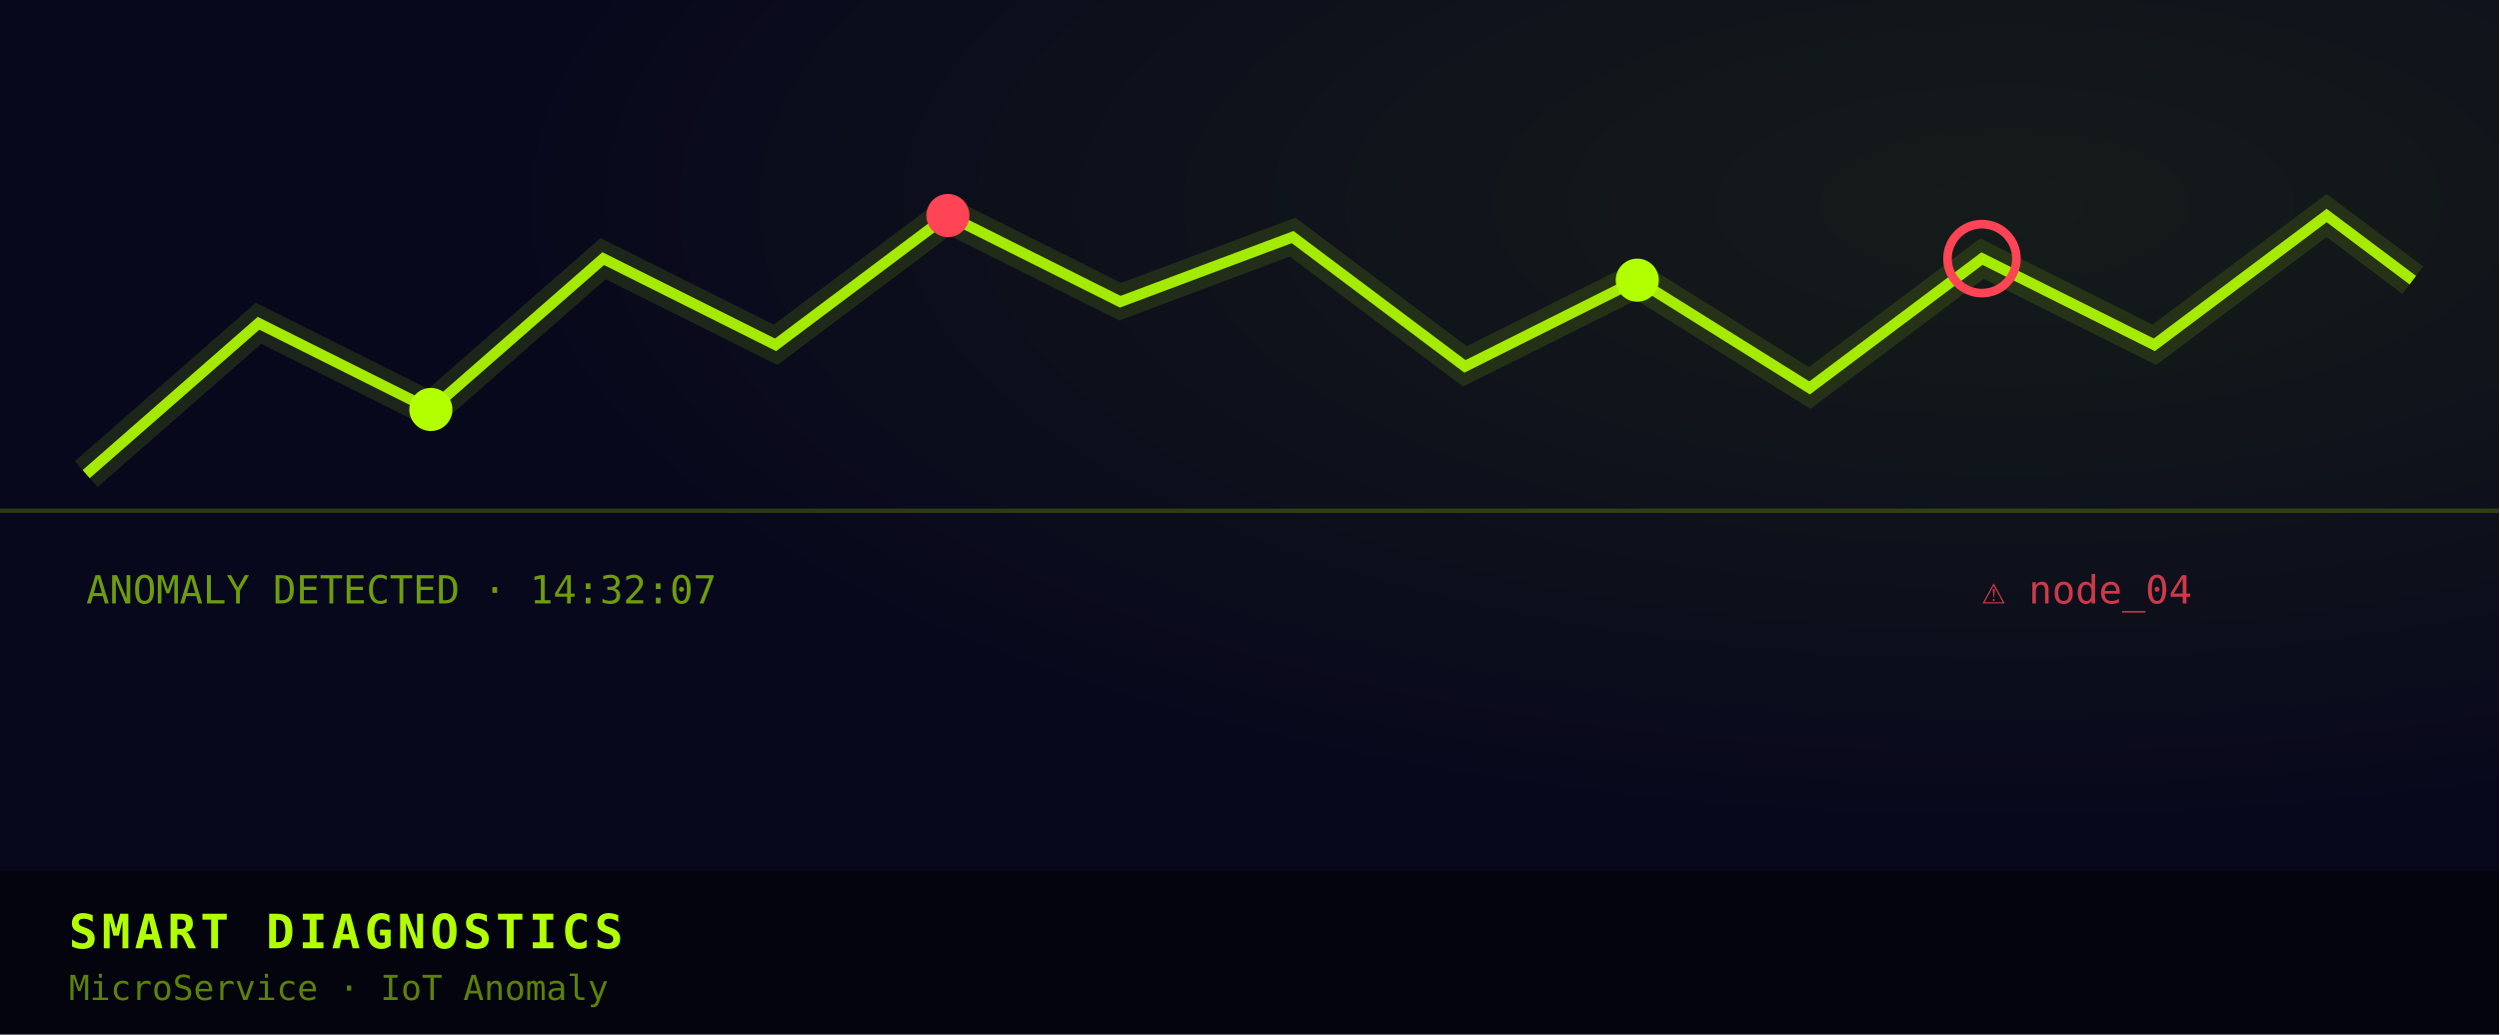
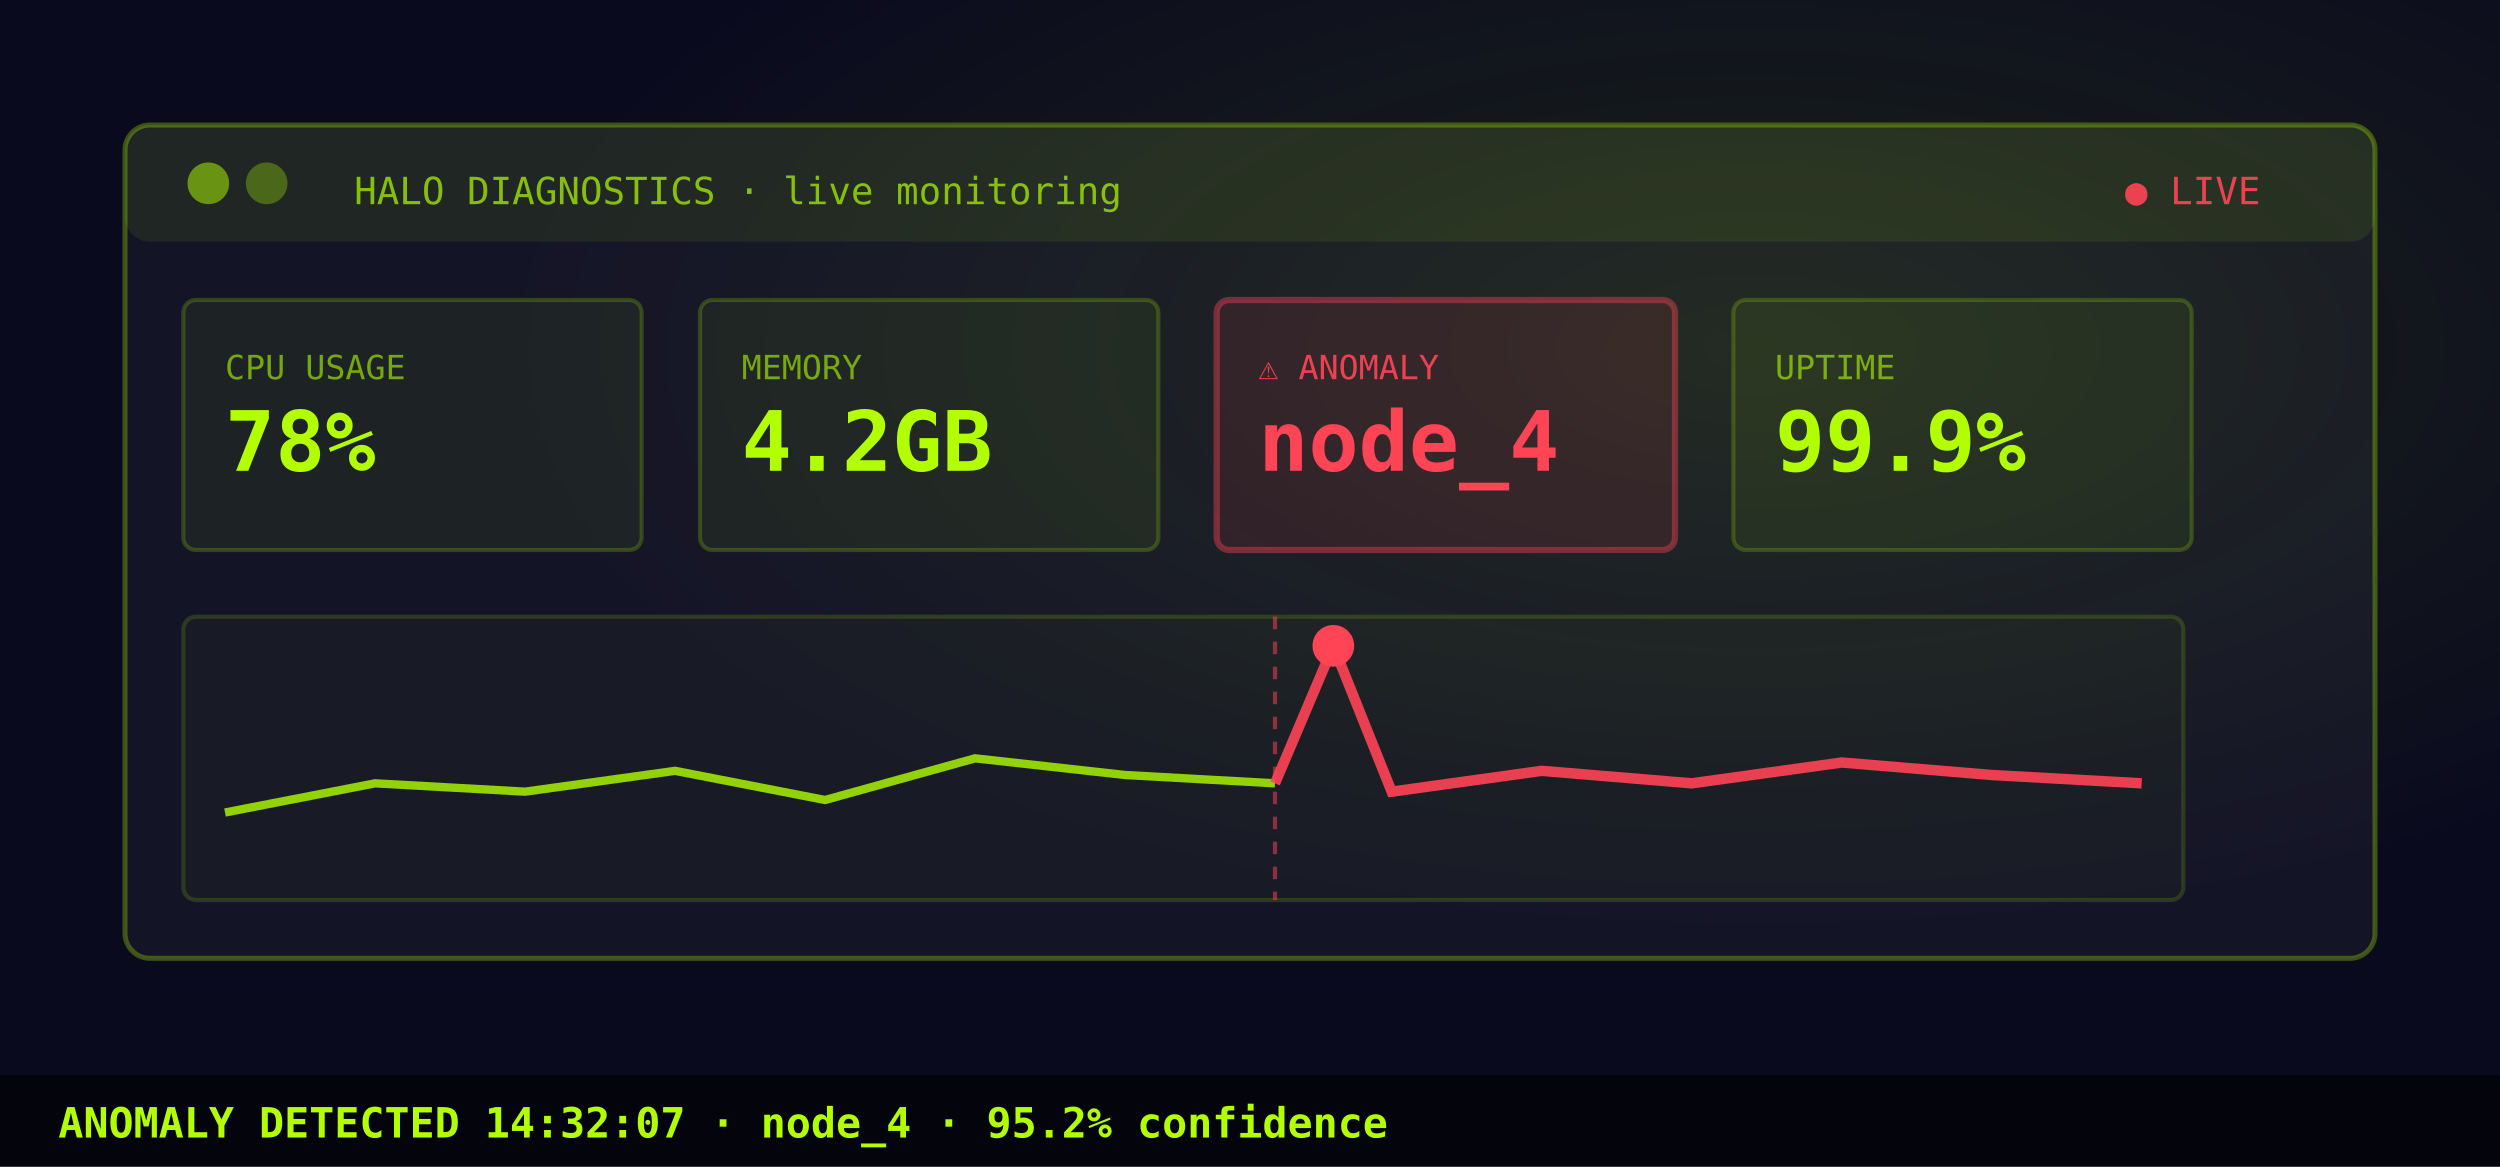
- <svg xmlns="http://www.w3.org/2000/svg" width="580" height="240" viewBox="0 0 580 240">
-   <rect width="580" height="240" fill="#08081c" />
-   <rect width="580" height="240" fill="url(#g_smart-diag)" />
+ <svg xmlns="http://www.w3.org/2000/svg" width="600" height="280" viewBox="0 0 600 280">
+   <rect width="600" height="280" fill="#0a0a1e" />
  <defs>
-     <radialGradient id="g_smart-diag" cx="80%" cy="20%" r="60%">
-       <stop offset="0%" stop-color="#B2FF00" stop-opacity="0.08" />
+     <radialGradient id="gd" cx="70%" cy="30%" r="50%">
+       <stop offset="0%" stop-color="#B2FF00" stop-opacity="0.1" />
      <stop offset="100%" stop-color="#B2FF00" stop-opacity="0" />
    </radialGradient>
  </defs>
-   <g transform="translate(0, 30)">
-     <polyline points="20,80 60,45 100,65 140,30 180,50 220,20 260,40 300,25 340,55 380,35 420,60 460,30 500,50 540,20 560,35" fill="none" stroke="#B2FF00" stroke-width="2.5" opacity="0.9" />
-     <polyline points="20,80 60,45 100,65 140,30 180,50 220,20 260,40 300,25 340,55 380,35 420,60 460,30 500,50 540,20 560,35" fill="none" stroke="#B2FF00" stroke-width="8" opacity="0.12" />
-     <circle cx="100" cy="65" r="5" fill="#B2FF00" />
-     <circle cx="220" cy="20" r="5" fill="#ff4455" />
-     <circle cx="380" cy="35" r="5" fill="#B2FF00" />
-     <circle cx="460" cy="30" r="8" fill="none" stroke="#ff4455" stroke-width="2" />
-     <rect x="0" y="88" width="580" height="1" fill="#B2FF00" opacity="0.2" />
-     <text x="20" y="110" font-family="monospace" font-size="9" fill="#B2FF00" opacity="0.6">ANOMALY DETECTED · 14:32:07</text>
-     <text x="460" y="110" font-family="monospace" font-size="9" fill="#ff4455" opacity="0.8">⚠ node_04</text>
-   </g>
-   <rect x="0" y="202" width="580" height="38" fill="rgba(0,0,0,0.5)" />
-   <text x="16" y="220" font-family="monospace" font-size="11" fill="#B2FF00" font-weight="700" letter-spacing="1">SMART DIAGNOSTICS</text>
-   <text x="16" y="232" font-family="monospace" font-size="8" fill="#B2FF00" opacity="0.5">MicroService · IoT Anomaly</text>
+   <rect width="600" height="280" fill="url(#gd)" />
+   <rect x="30" y="30" width="540" height="200" rx="6" fill="rgba(255,255,255,0.04)" stroke="rgba(178,255,0,0.3)" stroke-width="1.2" />
+   <rect x="30" y="30" width="540" height="28" rx="6" fill="rgba(178,255,0,0.08)" />
+   <circle cx="50" cy="44" r="5" fill="#B2FF00" opacity="0.5" />
+   <circle cx="64" cy="44" r="5" fill="rgba(178,255,0,0.3)" />
+   <text x="85" y="49" font-family="monospace" font-size="9" fill="#B2FF00" opacity="0.7">HALO DIAGNOSTICS · live monitoring</text>
+   <text x="510" y="49" font-family="monospace" font-size="9" fill="#ff4455" opacity="0.9">● LIVE</text>
+   <rect x="44" y="72" width="110" height="60" rx="3" fill="rgba(178,255,0,0.06)" stroke="rgba(178,255,0,0.2)" stroke-width="1" />
+   <text x="54" y="91" font-family="monospace" font-size="8" fill="#B2FF00" opacity="0.6">CPU USAGE</text>
+   <text x="54" y="113" font-family="monospace" font-size="20" fill="#B2FF00" font-weight="700">78%</text>
+   <rect x="168" y="72" width="110" height="60" rx="3" fill="rgba(178,255,0,0.06)" stroke="rgba(178,255,0,0.2)" stroke-width="1" />
+   <text x="178" y="91" font-family="monospace" font-size="8" fill="#B2FF00" opacity="0.6">MEMORY</text>
+   <text x="178" y="113" font-family="monospace" font-size="20" fill="#B2FF00" font-weight="700">4.2GB</text>
+   <rect x="292" y="72" width="110" height="60" rx="3" fill="rgba(255,68,85,0.1)" stroke="rgba(255,68,85,0.4)" stroke-width="1.5" />
+   <text x="302" y="91" font-family="monospace" font-size="8" fill="#ff4455" opacity="0.9">⚠ ANOMALY</text>
+   <text x="302" y="113" font-family="monospace" font-size="20" fill="#ff4455" font-weight="700">node_4</text>
+   <rect x="416" y="72" width="110" height="60" rx="3" fill="rgba(178,255,0,0.06)" stroke="rgba(178,255,0,0.2)" stroke-width="1" />
+   <text x="426" y="91" font-family="monospace" font-size="8" fill="#B2FF00" opacity="0.6">UPTIME</text>
+   <text x="426" y="113" font-family="monospace" font-size="20" fill="#B2FF00" font-weight="700">99.9%</text>
+   <rect x="44" y="148" width="480" height="68" rx="3" fill="rgba(178,255,0,0.03)" stroke="rgba(178,255,0,0.15)" stroke-width="1" />
+   <polyline points="54,195 90,188 126,190 162,185 198,192 234,182 270,186 306,188" fill="none" stroke="#B2FF00" stroke-width="2" opacity="0.8" />
+   <polyline points="306,188 320,155 334,190 370,185 406,188 442,183 478,186 514,188" fill="none" stroke="#ff4455" stroke-width="2.5" opacity="0.9" />
+   <circle cx="320" cy="155" r="5" fill="#ff4455" />
+   <line x1="306" y1="148" x2="306" y2="216" stroke="#ff4455" stroke-width="1" stroke-dasharray="3,3" opacity="0.5" />
+   <rect x="0" y="258" width="600" height="22" fill="rgba(0,0,0,0.6)" />
+   <text x="14" y="273" font-family="monospace" font-size="10" fill="#B2FF00" font-weight="700">ANOMALY DETECTED 14:32:07 · node_4 · 95.2% confidence</text>
</svg>
